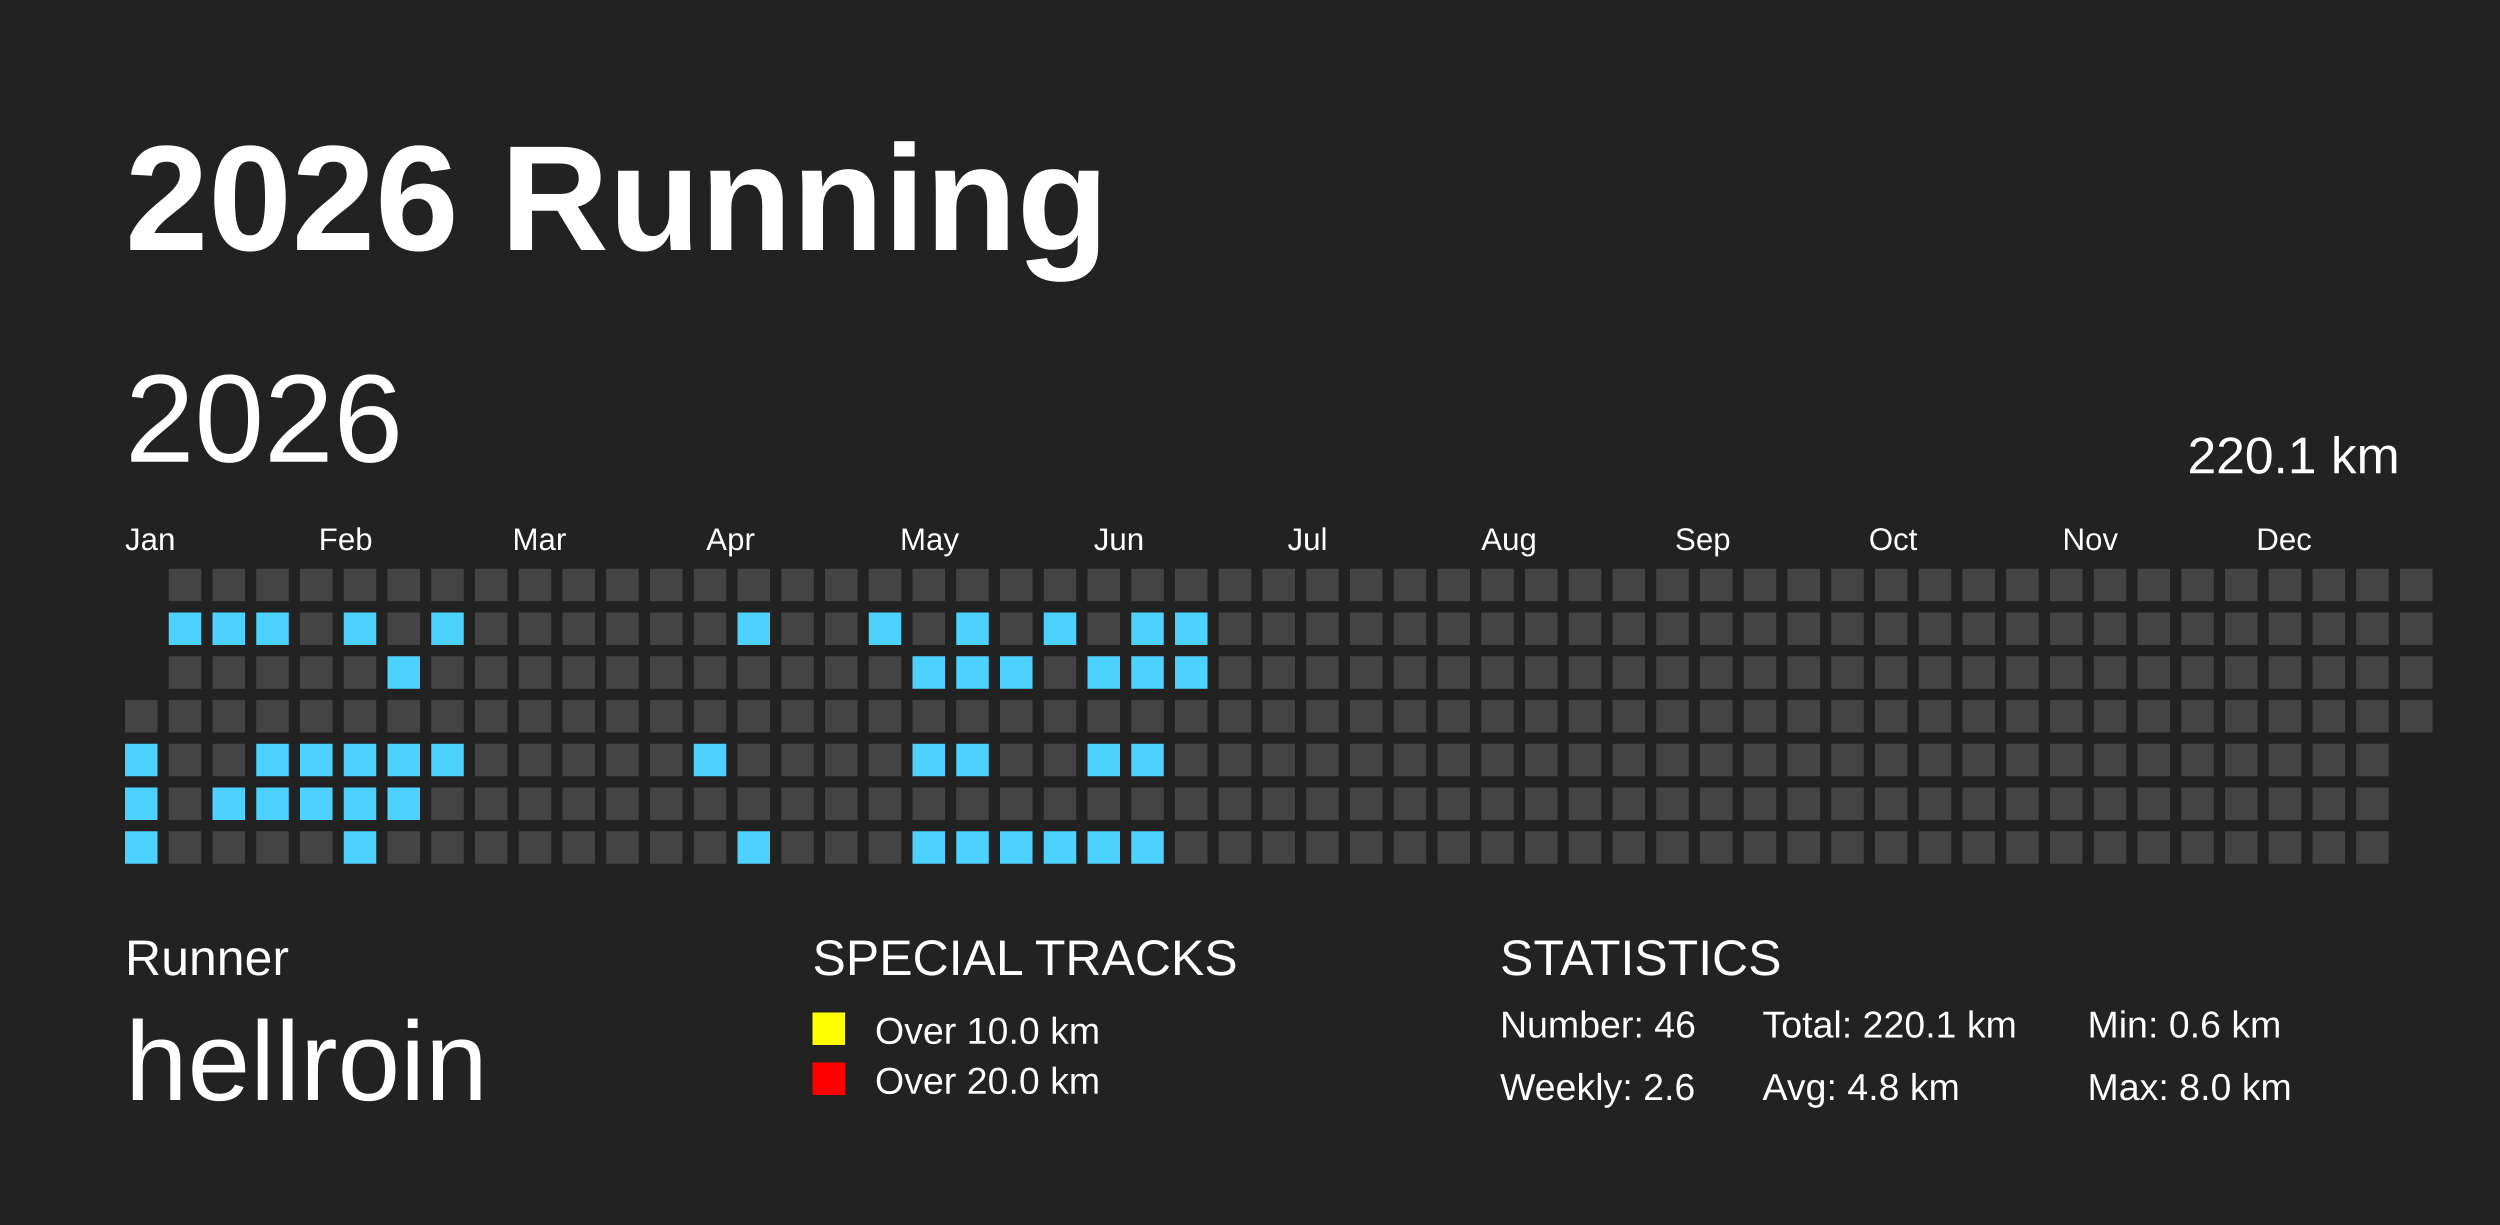
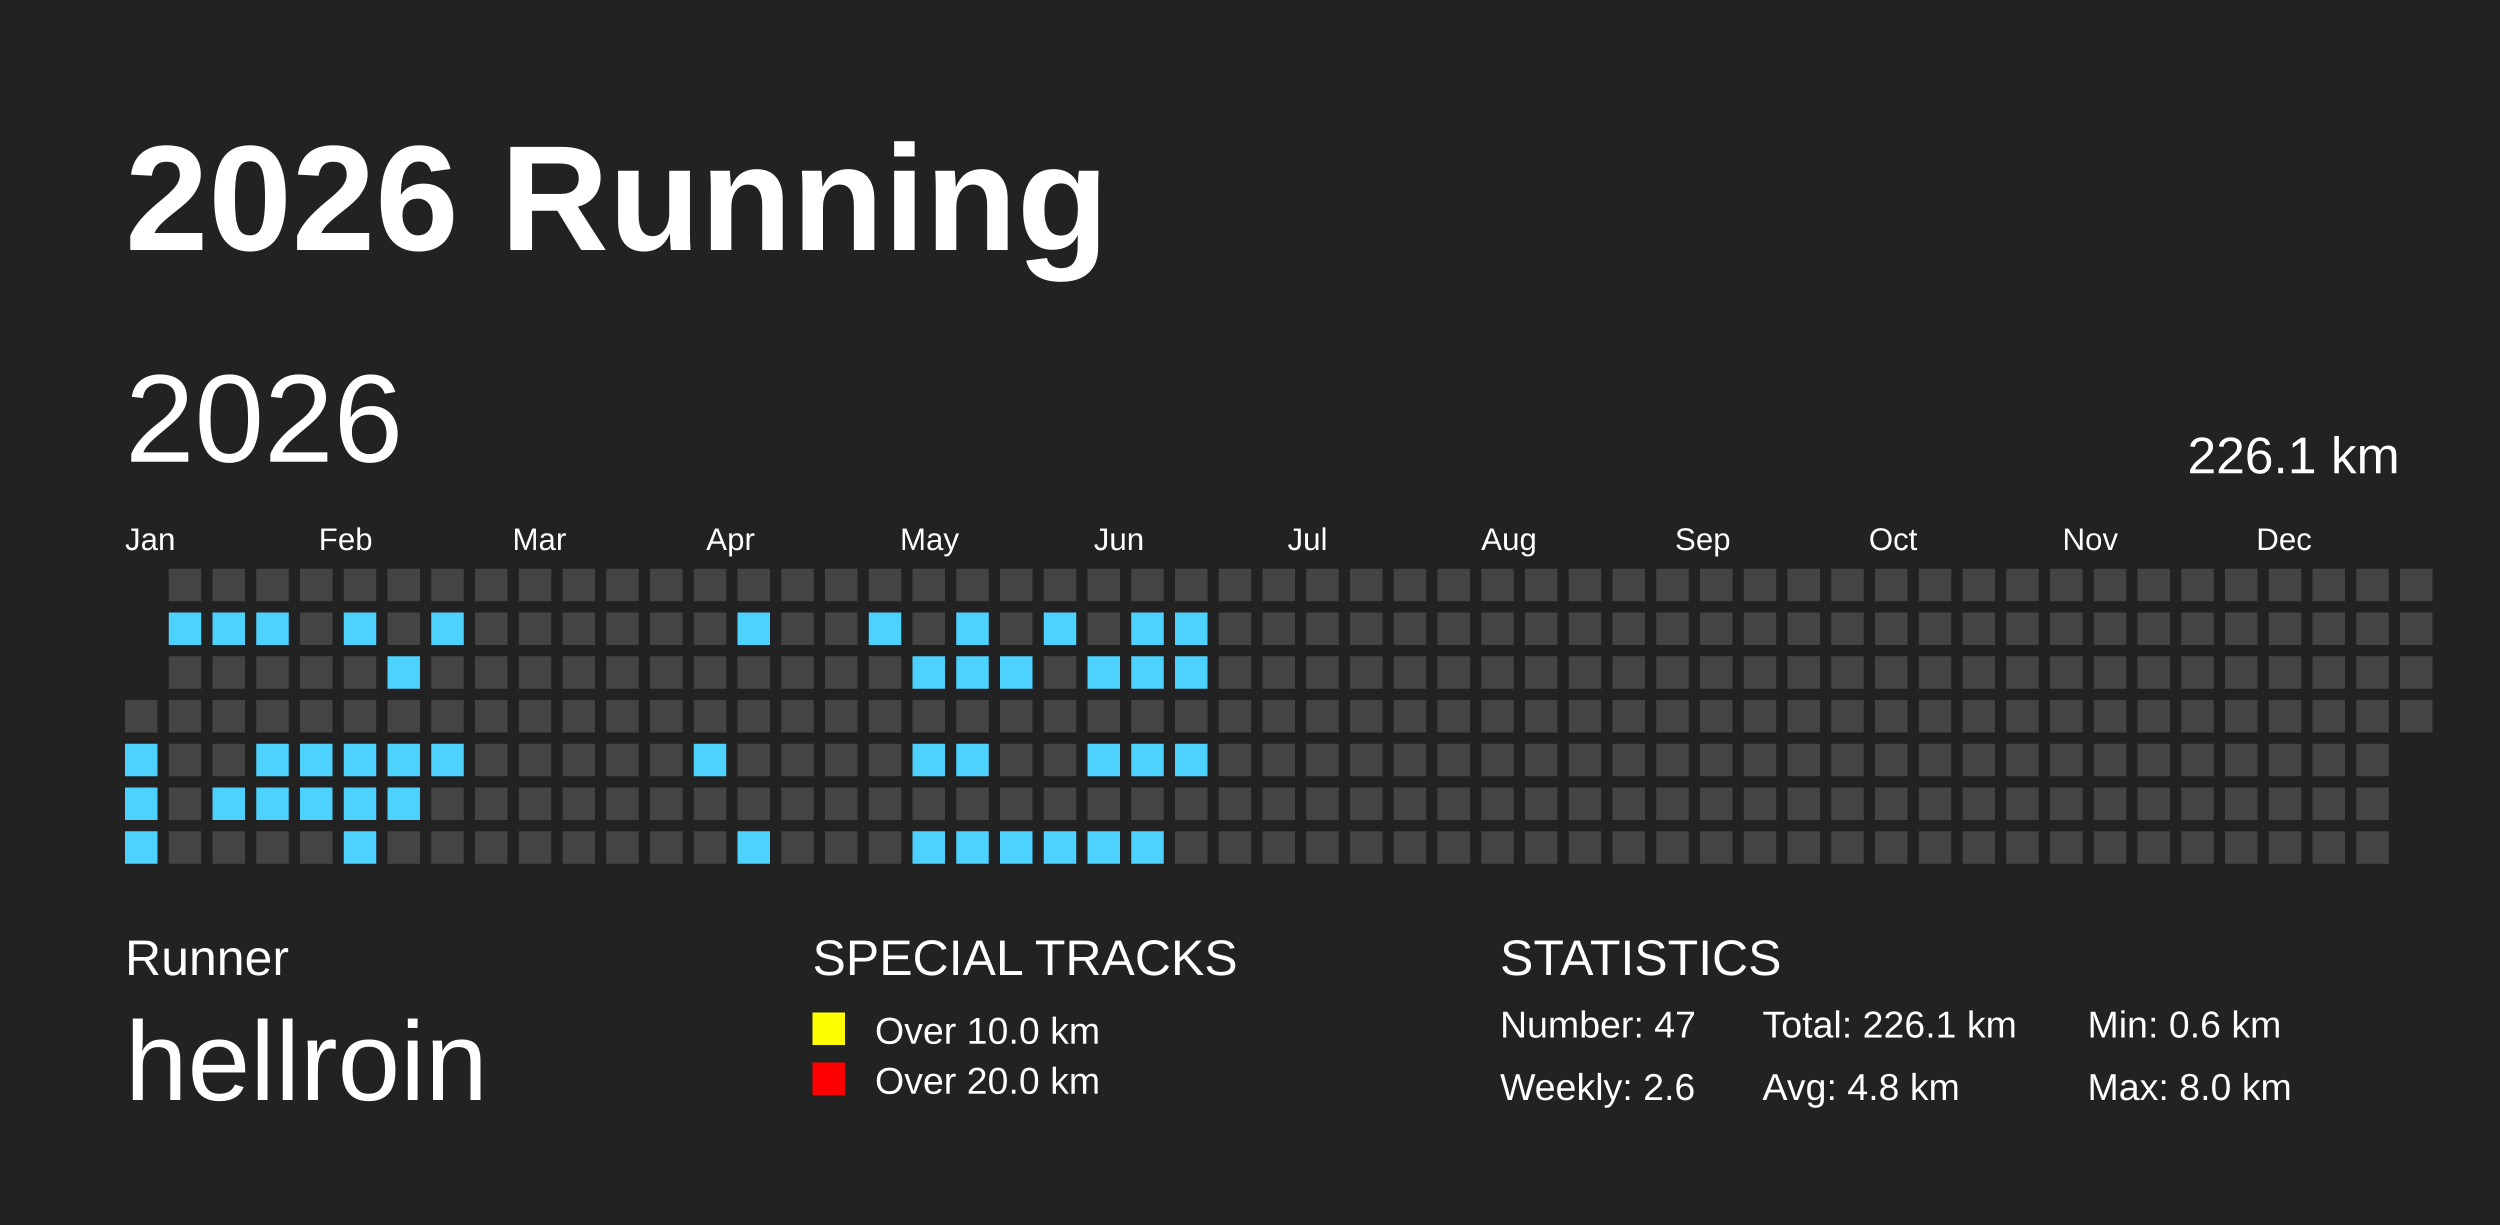
<svg xmlns="http://www.w3.org/2000/svg" baseProfile="full" height="98mm" version="1.1" viewBox="0,0,200,98" width="200mm">
  <defs />
  <rect fill="#222222" height="98" width="200" x="0" y="0" />
  <text fill="#FFFFFF" style="font-size:12px; font-family:Arial; font-weight:bold;" x="10" y="20">2026 Running</text>
  <text fill="#FFFFFF" style="font-size:4px; font-family:Arial" x="10" y="78">Runner</text>
  <text fill="#FFFFFF" style="font-size:9px; font-family:Arial" x="10" y="88">hellroin</text>
  <text fill="#FFFFFF" style="font-size:4px; font-family:Arial" x="65" y="78">SPECIAL TRACKS</text>
  <rect fill="yellow" height="2.6" width="2.6" x="65" y="81" />
  <text fill="#FFFFFF" style="font-size:3px; font-family:Arial" x="70" y="83.5">Over 10.0 km</text>
  <rect fill="red" height="2.6" width="2.6" x="65" y="85" />
  <text fill="#FFFFFF" style="font-size:3px; font-family:Arial" x="70" y="87.5">Over 20.0 km</text>
  <text fill="#FFFFFF" style="font-size:4px; font-family:Arial" x="120" y="78">STATISTICS</text>
-   <text fill="#FFFFFF" style="font-size:3px; font-family:Arial" x="120" y="83">Number: 46</text>
+   <text fill="#FFFFFF" style="font-size:3px; font-family:Arial" x="120" y="83">Number: 47</text>
  <text fill="#FFFFFF" style="font-size:3px; font-family:Arial" x="120" y="88">Weekly: 2.6</text>
-   <text fill="#FFFFFF" style="font-size:3px; font-family:Arial" x="141" y="83">Total: 220.1 km</text>
+   <text fill="#FFFFFF" style="font-size:3px; font-family:Arial" x="141" y="83">Total: 226.1 km</text>
  <text fill="#FFFFFF" style="font-size:3px; font-family:Arial" x="141" y="88">Avg: 4.8 km</text>
  <text fill="#FFFFFF" style="font-size:3px; font-family:Arial" x="167" y="83">Min: 0.6 km</text>
  <text fill="#FFFFFF" style="font-size:3px; font-family:Arial" x="167" y="88">Max: 8.0 km</text>
  <text dominant-baseline="hanging" fill="#FFFFFF" style="font-size:10.0px; font-family:Arial;" x="10" y="30">2026</text>
-   <text dominant-baseline="hanging" fill="#FFFFFF" style="font-size:4.125px; font-family:Arial;" x="175" y="35">220.1 km</text>
+   <text dominant-baseline="hanging" fill="#FFFFFF" style="font-size:4.125px; font-family:Arial;" x="175" y="35">226.1 km</text>
  <text fill="#FFFFFF" style="font-size:2.5px; font-family:Arial" x="10.0" y="44">Jan</text>
  <text fill="#FFFFFF" style="font-size:2.5px; font-family:Arial" x="25.5" y="44">Feb</text>
  <text fill="#FFFFFF" style="font-size:2.5px; font-family:Arial" x="41.0" y="44">Mar</text>
  <text fill="#FFFFFF" style="font-size:2.5px; font-family:Arial" x="56.5" y="44">Apr</text>
  <text fill="#FFFFFF" style="font-size:2.5px; font-family:Arial" x="72.0" y="44">May</text>
  <text fill="#FFFFFF" style="font-size:2.5px; font-family:Arial" x="87.5" y="44">Jun</text>
  <text fill="#FFFFFF" style="font-size:2.5px; font-family:Arial" x="103.0" y="44">Jul</text>
  <text fill="#FFFFFF" style="font-size:2.5px; font-family:Arial" x="118.5" y="44">Aug</text>
  <text fill="#FFFFFF" style="font-size:2.5px; font-family:Arial" x="134.0" y="44">Sep</text>
  <text fill="#FFFFFF" style="font-size:2.5px; font-family:Arial" x="149.5" y="44">Oct</text>
  <text fill="#FFFFFF" style="font-size:2.5px; font-family:Arial" x="165.0" y="44">Nov</text>
  <text fill="#FFFFFF" style="font-size:2.5px; font-family:Arial" x="180.5" y="44">Dec</text>
  <rect fill="#444444" height="2.6" width="2.6" x="10.0" y="56.0" />
  <rect fill="#4DD2FF" height="2.6" width="2.6" x="10.0" y="59.5" />
  <rect fill="#4DD2FF" height="2.6" width="2.6" x="10.0" y="63.0" />
  <rect fill="#4DD2FF" height="2.6" width="2.6" x="10.0" y="66.5" />
  <rect fill="#444444" height="2.6" width="2.6" x="13.5" y="45.5" />
  <rect fill="#4DD2FF" height="2.6" width="2.6" x="13.5" y="49.0" />
  <rect fill="#444444" height="2.6" width="2.6" x="13.5" y="52.5" />
  <rect fill="#444444" height="2.6" width="2.6" x="13.5" y="56.0" />
  <rect fill="#444444" height="2.6" width="2.6" x="13.5" y="59.5" />
  <rect fill="#444444" height="2.6" width="2.6" x="13.5" y="63.0" />
  <rect fill="#444444" height="2.6" width="2.6" x="13.5" y="66.5" />
  <rect fill="#444444" height="2.6" width="2.6" x="17.0" y="45.5" />
  <rect fill="#4DD2FF" height="2.6" width="2.6" x="17.0" y="49.0" />
  <rect fill="#444444" height="2.6" width="2.6" x="17.0" y="52.5" />
  <rect fill="#444444" height="2.6" width="2.6" x="17.0" y="56.0" />
  <rect fill="#444444" height="2.6" width="2.6" x="17.0" y="59.5" />
  <rect fill="#4DD2FF" height="2.6" width="2.6" x="17.0" y="63.0" />
  <rect fill="#444444" height="2.6" width="2.6" x="17.0" y="66.5" />
  <rect fill="#444444" height="2.6" width="2.6" x="20.5" y="45.5" />
  <rect fill="#4DD2FF" height="2.6" width="2.6" x="20.5" y="49.0" />
  <rect fill="#444444" height="2.6" width="2.6" x="20.5" y="52.5" />
  <rect fill="#444444" height="2.6" width="2.6" x="20.5" y="56.0" />
  <rect fill="#4DD2FF" height="2.6" width="2.6" x="20.5" y="59.5" />
  <rect fill="#4DD2FF" height="2.6" width="2.6" x="20.5" y="63.0" />
  <rect fill="#444444" height="2.6" width="2.6" x="20.5" y="66.5" />
  <rect fill="#444444" height="2.6" width="2.6" x="24.0" y="45.5" />
  <rect fill="#444444" height="2.6" width="2.6" x="24.0" y="49.0" />
  <rect fill="#444444" height="2.6" width="2.6" x="24.0" y="52.5" />
  <rect fill="#444444" height="2.6" width="2.6" x="24.0" y="56.0" />
  <rect fill="#4DD2FF" height="2.6" width="2.6" x="24.0" y="59.5" />
  <rect fill="#4DD2FF" height="2.6" width="2.6" x="24.0" y="63.0" />
  <rect fill="#444444" height="2.6" width="2.6" x="24.0" y="66.5" />
  <rect fill="#444444" height="2.6" width="2.6" x="27.5" y="45.5" />
  <rect fill="#4DD2FF" height="2.6" width="2.6" x="27.5" y="49.0" />
  <rect fill="#444444" height="2.6" width="2.6" x="27.5" y="52.5" />
  <rect fill="#444444" height="2.6" width="2.6" x="27.5" y="56.0" />
  <rect fill="#4DD2FF" height="2.6" width="2.6" x="27.5" y="59.5" />
  <rect fill="#4DD2FF" height="2.6" width="2.6" x="27.5" y="63.0" />
  <rect fill="#4DD2FF" height="2.6" width="2.6" x="27.5" y="66.5" />
  <rect fill="#444444" height="2.6" width="2.6" x="31.0" y="45.5" />
  <rect fill="#444444" height="2.6" width="2.6" x="31.0" y="49.0" />
  <rect fill="#4DD2FF" height="2.6" width="2.6" x="31.0" y="52.5" />
  <rect fill="#444444" height="2.6" width="2.6" x="31.0" y="56.0" />
  <rect fill="#4DD2FF" height="2.6" width="2.6" x="31.0" y="59.5" />
  <rect fill="#4DD2FF" height="2.6" width="2.6" x="31.0" y="63.0" />
  <rect fill="#444444" height="2.6" width="2.6" x="31.0" y="66.5" />
  <rect fill="#444444" height="2.6" width="2.6" x="34.5" y="45.5" />
  <rect fill="#4DD2FF" height="2.6" width="2.6" x="34.5" y="49.0" />
  <rect fill="#444444" height="2.6" width="2.6" x="34.5" y="52.5" />
  <rect fill="#444444" height="2.6" width="2.6" x="34.5" y="56.0" />
  <rect fill="#4DD2FF" height="2.6" width="2.6" x="34.5" y="59.5" />
  <rect fill="#444444" height="2.6" width="2.6" x="34.5" y="63.0" />
  <rect fill="#444444" height="2.6" width="2.6" x="34.5" y="66.5" />
  <rect fill="#444444" height="2.6" width="2.6" x="38.0" y="45.5" />
  <rect fill="#444444" height="2.6" width="2.6" x="38.0" y="49.0" />
  <rect fill="#444444" height="2.6" width="2.6" x="38.0" y="52.5" />
  <rect fill="#444444" height="2.6" width="2.6" x="38.0" y="56.0" />
  <rect fill="#444444" height="2.6" width="2.6" x="38.0" y="59.5" />
  <rect fill="#444444" height="2.6" width="2.6" x="38.0" y="63.0" />
  <rect fill="#444444" height="2.6" width="2.6" x="38.0" y="66.5" />
  <rect fill="#444444" height="2.6" width="2.6" x="41.5" y="45.5" />
  <rect fill="#444444" height="2.6" width="2.6" x="41.5" y="49.0" />
  <rect fill="#444444" height="2.6" width="2.6" x="41.5" y="52.5" />
  <rect fill="#444444" height="2.6" width="2.6" x="41.5" y="56.0" />
  <rect fill="#444444" height="2.6" width="2.6" x="41.5" y="59.5" />
  <rect fill="#444444" height="2.6" width="2.6" x="41.5" y="63.0" />
  <rect fill="#444444" height="2.6" width="2.6" x="41.5" y="66.5" />
  <rect fill="#444444" height="2.6" width="2.6" x="45.0" y="45.5" />
  <rect fill="#444444" height="2.6" width="2.6" x="45.0" y="49.0" />
  <rect fill="#444444" height="2.6" width="2.6" x="45.0" y="52.5" />
  <rect fill="#444444" height="2.6" width="2.6" x="45.0" y="56.0" />
  <rect fill="#444444" height="2.6" width="2.6" x="45.0" y="59.5" />
  <rect fill="#444444" height="2.6" width="2.6" x="45.0" y="63.0" />
  <rect fill="#444444" height="2.6" width="2.6" x="45.0" y="66.5" />
  <rect fill="#444444" height="2.6" width="2.6" x="48.5" y="45.5" />
  <rect fill="#444444" height="2.6" width="2.6" x="48.5" y="49.0" />
  <rect fill="#444444" height="2.6" width="2.6" x="48.5" y="52.5" />
  <rect fill="#444444" height="2.6" width="2.6" x="48.5" y="56.0" />
  <rect fill="#444444" height="2.6" width="2.6" x="48.5" y="59.5" />
  <rect fill="#444444" height="2.6" width="2.6" x="48.5" y="63.0" />
  <rect fill="#444444" height="2.6" width="2.6" x="48.5" y="66.5" />
  <rect fill="#444444" height="2.6" width="2.6" x="52.0" y="45.5" />
  <rect fill="#444444" height="2.6" width="2.6" x="52.0" y="49.0" />
  <rect fill="#444444" height="2.6" width="2.6" x="52.0" y="52.5" />
  <rect fill="#444444" height="2.6" width="2.6" x="52.0" y="56.0" />
  <rect fill="#444444" height="2.6" width="2.6" x="52.0" y="59.5" />
  <rect fill="#444444" height="2.6" width="2.6" x="52.0" y="63.0" />
  <rect fill="#444444" height="2.6" width="2.6" x="52.0" y="66.5" />
  <rect fill="#444444" height="2.6" width="2.6" x="55.5" y="45.5" />
  <rect fill="#444444" height="2.6" width="2.6" x="55.5" y="49.0" />
  <rect fill="#444444" height="2.6" width="2.6" x="55.5" y="52.5" />
  <rect fill="#444444" height="2.6" width="2.6" x="55.5" y="56.0" />
  <rect fill="#4DD2FF" height="2.6" width="2.6" x="55.5" y="59.5" />
  <rect fill="#444444" height="2.6" width="2.6" x="55.5" y="63.0" />
  <rect fill="#444444" height="2.6" width="2.6" x="55.5" y="66.5" />
  <rect fill="#444444" height="2.6" width="2.6" x="59.0" y="45.5" />
  <rect fill="#4DD2FF" height="2.6" width="2.6" x="59.0" y="49.0" />
  <rect fill="#444444" height="2.6" width="2.6" x="59.0" y="52.5" />
  <rect fill="#444444" height="2.6" width="2.6" x="59.0" y="56.0" />
  <rect fill="#444444" height="2.6" width="2.6" x="59.0" y="59.5" />
  <rect fill="#444444" height="2.6" width="2.6" x="59.0" y="63.0" />
  <rect fill="#4DD2FF" height="2.6" width="2.6" x="59.0" y="66.5" />
  <rect fill="#444444" height="2.6" width="2.6" x="62.5" y="45.5" />
  <rect fill="#444444" height="2.6" width="2.6" x="62.5" y="49.0" />
  <rect fill="#444444" height="2.6" width="2.6" x="62.5" y="52.5" />
  <rect fill="#444444" height="2.6" width="2.6" x="62.5" y="56.0" />
  <rect fill="#444444" height="2.6" width="2.6" x="62.5" y="59.5" />
  <rect fill="#444444" height="2.6" width="2.6" x="62.5" y="63.0" />
  <rect fill="#444444" height="2.6" width="2.6" x="62.5" y="66.5" />
  <rect fill="#444444" height="2.6" width="2.6" x="66.0" y="45.5" />
  <rect fill="#444444" height="2.6" width="2.6" x="66.0" y="49.0" />
  <rect fill="#444444" height="2.6" width="2.6" x="66.0" y="52.5" />
  <rect fill="#444444" height="2.6" width="2.6" x="66.0" y="56.0" />
  <rect fill="#444444" height="2.6" width="2.6" x="66.0" y="59.5" />
  <rect fill="#444444" height="2.6" width="2.6" x="66.0" y="63.0" />
  <rect fill="#444444" height="2.6" width="2.6" x="66.0" y="66.5" />
  <rect fill="#444444" height="2.6" width="2.6" x="69.5" y="45.5" />
  <rect fill="#4DD2FF" height="2.6" width="2.6" x="69.5" y="49.0" />
  <rect fill="#444444" height="2.6" width="2.6" x="69.5" y="52.5" />
  <rect fill="#444444" height="2.6" width="2.6" x="69.5" y="56.0" />
  <rect fill="#444444" height="2.6" width="2.6" x="69.5" y="59.5" />
  <rect fill="#444444" height="2.6" width="2.6" x="69.5" y="63.0" />
  <rect fill="#444444" height="2.6" width="2.6" x="69.5" y="66.5" />
  <rect fill="#444444" height="2.6" width="2.6" x="73.0" y="45.5" />
  <rect fill="#444444" height="2.6" width="2.6" x="73.0" y="49.0" />
  <rect fill="#4DD2FF" height="2.6" width="2.6" x="73.0" y="52.5" />
  <rect fill="#444444" height="2.6" width="2.6" x="73.0" y="56.0" />
  <rect fill="#4DD2FF" height="2.6" width="2.6" x="73.0" y="59.5" />
  <rect fill="#444444" height="2.6" width="2.6" x="73.0" y="63.0" />
  <rect fill="#4DD2FF" height="2.6" width="2.6" x="73.0" y="66.5" />
  <rect fill="#444444" height="2.6" width="2.6" x="76.5" y="45.5" />
  <rect fill="#4DD2FF" height="2.6" width="2.6" x="76.5" y="49.0" />
  <rect fill="#4DD2FF" height="2.6" width="2.6" x="76.5" y="52.5" />
  <rect fill="#444444" height="2.6" width="2.6" x="76.5" y="56.0" />
  <rect fill="#4DD2FF" height="2.6" width="2.6" x="76.5" y="59.5" />
  <rect fill="#444444" height="2.6" width="2.6" x="76.5" y="63.0" />
  <rect fill="#4DD2FF" height="2.6" width="2.6" x="76.5" y="66.5" />
  <rect fill="#444444" height="2.6" width="2.6" x="80.0" y="45.5" />
  <rect fill="#444444" height="2.6" width="2.6" x="80.0" y="49.0" />
  <rect fill="#4DD2FF" height="2.6" width="2.6" x="80.0" y="52.5" />
  <rect fill="#444444" height="2.6" width="2.6" x="80.0" y="56.0" />
  <rect fill="#444444" height="2.6" width="2.6" x="80.0" y="59.5" />
  <rect fill="#444444" height="2.6" width="2.6" x="80.0" y="63.0" />
  <rect fill="#4DD2FF" height="2.6" width="2.6" x="80.0" y="66.5" />
  <rect fill="#444444" height="2.6" width="2.6" x="83.5" y="45.5" />
  <rect fill="#4DD2FF" height="2.6" width="2.6" x="83.5" y="49.0" />
  <rect fill="#444444" height="2.6" width="2.6" x="83.5" y="52.5" />
  <rect fill="#444444" height="2.6" width="2.6" x="83.5" y="56.0" />
  <rect fill="#444444" height="2.6" width="2.6" x="83.5" y="59.5" />
  <rect fill="#444444" height="2.6" width="2.6" x="83.5" y="63.0" />
  <rect fill="#4DD2FF" height="2.6" width="2.6" x="83.5" y="66.5" />
  <rect fill="#444444" height="2.6" width="2.6" x="87.0" y="45.5" />
  <rect fill="#444444" height="2.6" width="2.6" x="87.0" y="49.0" />
  <rect fill="#4DD2FF" height="2.6" width="2.6" x="87.0" y="52.5" />
  <rect fill="#444444" height="2.6" width="2.6" x="87.0" y="56.0" />
  <rect fill="#4DD2FF" height="2.6" width="2.6" x="87.0" y="59.5" />
  <rect fill="#444444" height="2.6" width="2.6" x="87.0" y="63.0" />
  <rect fill="#4DD2FF" height="2.6" width="2.6" x="87.0" y="66.5" />
  <rect fill="#444444" height="2.6" width="2.6" x="90.5" y="45.5" />
  <rect fill="#4DD2FF" height="2.6" width="2.6" x="90.5" y="49.0" />
  <rect fill="#4DD2FF" height="2.6" width="2.6" x="90.5" y="52.5" />
  <rect fill="#444444" height="2.6" width="2.6" x="90.5" y="56.0" />
  <rect fill="#4DD2FF" height="2.6" width="2.6" x="90.5" y="59.5" />
  <rect fill="#444444" height="2.6" width="2.6" x="90.5" y="63.0" />
  <rect fill="#4DD2FF" height="2.6" width="2.6" x="90.5" y="66.5" />
  <rect fill="#444444" height="2.6" width="2.6" x="94.0" y="45.5" />
  <rect fill="#4DD2FF" height="2.6" width="2.6" x="94.0" y="49.0" />
  <rect fill="#4DD2FF" height="2.6" width="2.6" x="94.0" y="52.5" />
  <rect fill="#444444" height="2.6" width="2.6" x="94.0" y="56.0" />
-   <rect fill="#444444" height="2.6" width="2.6" x="94.0" y="59.5" />
+   <rect fill="#4DD2FF" height="2.6" width="2.6" x="94.0" y="59.5" />
  <rect fill="#444444" height="2.6" width="2.6" x="94.0" y="63.0" />
  <rect fill="#444444" height="2.6" width="2.6" x="94.0" y="66.5" />
  <rect fill="#444444" height="2.6" width="2.6" x="97.5" y="45.5" />
  <rect fill="#444444" height="2.6" width="2.6" x="97.5" y="49.0" />
  <rect fill="#444444" height="2.6" width="2.6" x="97.5" y="52.5" />
  <rect fill="#444444" height="2.6" width="2.6" x="97.5" y="56.0" />
  <rect fill="#444444" height="2.6" width="2.6" x="97.5" y="59.5" />
  <rect fill="#444444" height="2.6" width="2.6" x="97.5" y="63.0" />
  <rect fill="#444444" height="2.6" width="2.6" x="97.5" y="66.5" />
  <rect fill="#444444" height="2.6" width="2.6" x="101.0" y="45.5" />
  <rect fill="#444444" height="2.6" width="2.6" x="101.0" y="49.0" />
  <rect fill="#444444" height="2.6" width="2.6" x="101.0" y="52.5" />
  <rect fill="#444444" height="2.6" width="2.6" x="101.0" y="56.0" />
  <rect fill="#444444" height="2.6" width="2.6" x="101.0" y="59.5" />
  <rect fill="#444444" height="2.6" width="2.6" x="101.0" y="63.0" />
  <rect fill="#444444" height="2.6" width="2.6" x="101.0" y="66.5" />
  <rect fill="#444444" height="2.6" width="2.6" x="104.5" y="45.5" />
  <rect fill="#444444" height="2.6" width="2.6" x="104.5" y="49.0" />
  <rect fill="#444444" height="2.6" width="2.6" x="104.5" y="52.5" />
  <rect fill="#444444" height="2.6" width="2.6" x="104.5" y="56.0" />
  <rect fill="#444444" height="2.6" width="2.6" x="104.5" y="59.5" />
  <rect fill="#444444" height="2.6" width="2.6" x="104.5" y="63.0" />
  <rect fill="#444444" height="2.6" width="2.6" x="104.5" y="66.5" />
  <rect fill="#444444" height="2.6" width="2.6" x="108.0" y="45.5" />
  <rect fill="#444444" height="2.6" width="2.6" x="108.0" y="49.0" />
  <rect fill="#444444" height="2.6" width="2.6" x="108.0" y="52.5" />
  <rect fill="#444444" height="2.6" width="2.6" x="108.0" y="56.0" />
  <rect fill="#444444" height="2.6" width="2.6" x="108.0" y="59.5" />
  <rect fill="#444444" height="2.6" width="2.6" x="108.0" y="63.0" />
  <rect fill="#444444" height="2.6" width="2.6" x="108.0" y="66.5" />
  <rect fill="#444444" height="2.6" width="2.6" x="111.5" y="45.5" />
  <rect fill="#444444" height="2.6" width="2.6" x="111.5" y="49.0" />
  <rect fill="#444444" height="2.6" width="2.6" x="111.5" y="52.5" />
  <rect fill="#444444" height="2.6" width="2.6" x="111.5" y="56.0" />
  <rect fill="#444444" height="2.6" width="2.6" x="111.5" y="59.5" />
  <rect fill="#444444" height="2.6" width="2.6" x="111.5" y="63.0" />
  <rect fill="#444444" height="2.6" width="2.6" x="111.5" y="66.5" />
  <rect fill="#444444" height="2.6" width="2.6" x="115.0" y="45.5" />
  <rect fill="#444444" height="2.6" width="2.6" x="115.0" y="49.0" />
  <rect fill="#444444" height="2.6" width="2.6" x="115.0" y="52.5" />
  <rect fill="#444444" height="2.6" width="2.6" x="115.0" y="56.0" />
  <rect fill="#444444" height="2.6" width="2.6" x="115.0" y="59.5" />
  <rect fill="#444444" height="2.6" width="2.6" x="115.0" y="63.0" />
  <rect fill="#444444" height="2.6" width="2.6" x="115.0" y="66.5" />
  <rect fill="#444444" height="2.6" width="2.6" x="118.5" y="45.5" />
  <rect fill="#444444" height="2.6" width="2.6" x="118.5" y="49.0" />
  <rect fill="#444444" height="2.6" width="2.6" x="118.5" y="52.5" />
  <rect fill="#444444" height="2.6" width="2.6" x="118.5" y="56.0" />
  <rect fill="#444444" height="2.6" width="2.6" x="118.5" y="59.5" />
  <rect fill="#444444" height="2.6" width="2.6" x="118.5" y="63.0" />
  <rect fill="#444444" height="2.6" width="2.6" x="118.5" y="66.5" />
  <rect fill="#444444" height="2.6" width="2.6" x="122.0" y="45.5" />
  <rect fill="#444444" height="2.6" width="2.6" x="122.0" y="49.0" />
  <rect fill="#444444" height="2.6" width="2.6" x="122.0" y="52.5" />
  <rect fill="#444444" height="2.6" width="2.6" x="122.0" y="56.0" />
  <rect fill="#444444" height="2.6" width="2.6" x="122.0" y="59.5" />
  <rect fill="#444444" height="2.6" width="2.6" x="122.0" y="63.0" />
  <rect fill="#444444" height="2.6" width="2.6" x="122.0" y="66.5" />
  <rect fill="#444444" height="2.6" width="2.6" x="125.5" y="45.5" />
  <rect fill="#444444" height="2.6" width="2.6" x="125.5" y="49.0" />
  <rect fill="#444444" height="2.6" width="2.6" x="125.5" y="52.5" />
  <rect fill="#444444" height="2.6" width="2.6" x="125.5" y="56.0" />
  <rect fill="#444444" height="2.6" width="2.6" x="125.5" y="59.5" />
  <rect fill="#444444" height="2.6" width="2.6" x="125.5" y="63.0" />
  <rect fill="#444444" height="2.6" width="2.6" x="125.5" y="66.5" />
  <rect fill="#444444" height="2.6" width="2.6" x="129.0" y="45.5" />
  <rect fill="#444444" height="2.6" width="2.6" x="129.0" y="49.0" />
  <rect fill="#444444" height="2.6" width="2.6" x="129.0" y="52.5" />
  <rect fill="#444444" height="2.6" width="2.6" x="129.0" y="56.0" />
  <rect fill="#444444" height="2.6" width="2.6" x="129.0" y="59.5" />
  <rect fill="#444444" height="2.6" width="2.6" x="129.0" y="63.0" />
  <rect fill="#444444" height="2.6" width="2.6" x="129.0" y="66.5" />
  <rect fill="#444444" height="2.6" width="2.6" x="132.5" y="45.5" />
  <rect fill="#444444" height="2.6" width="2.6" x="132.5" y="49.0" />
  <rect fill="#444444" height="2.6" width="2.6" x="132.5" y="52.5" />
  <rect fill="#444444" height="2.6" width="2.6" x="132.5" y="56.0" />
  <rect fill="#444444" height="2.6" width="2.6" x="132.5" y="59.5" />
  <rect fill="#444444" height="2.6" width="2.6" x="132.5" y="63.0" />
  <rect fill="#444444" height="2.6" width="2.6" x="132.5" y="66.5" />
  <rect fill="#444444" height="2.6" width="2.6" x="136.0" y="45.5" />
  <rect fill="#444444" height="2.6" width="2.6" x="136.0" y="49.0" />
  <rect fill="#444444" height="2.6" width="2.6" x="136.0" y="52.5" />
  <rect fill="#444444" height="2.6" width="2.6" x="136.0" y="56.0" />
  <rect fill="#444444" height="2.6" width="2.6" x="136.0" y="59.5" />
  <rect fill="#444444" height="2.6" width="2.6" x="136.0" y="63.0" />
  <rect fill="#444444" height="2.6" width="2.6" x="136.0" y="66.5" />
  <rect fill="#444444" height="2.6" width="2.6" x="139.5" y="45.5" />
  <rect fill="#444444" height="2.6" width="2.6" x="139.5" y="49.0" />
  <rect fill="#444444" height="2.6" width="2.6" x="139.5" y="52.5" />
  <rect fill="#444444" height="2.6" width="2.6" x="139.5" y="56.0" />
  <rect fill="#444444" height="2.6" width="2.6" x="139.5" y="59.5" />
  <rect fill="#444444" height="2.6" width="2.6" x="139.5" y="63.0" />
  <rect fill="#444444" height="2.6" width="2.6" x="139.5" y="66.5" />
  <rect fill="#444444" height="2.6" width="2.6" x="143.0" y="45.5" />
  <rect fill="#444444" height="2.6" width="2.6" x="143.0" y="49.0" />
  <rect fill="#444444" height="2.6" width="2.6" x="143.0" y="52.5" />
  <rect fill="#444444" height="2.6" width="2.6" x="143.0" y="56.0" />
  <rect fill="#444444" height="2.6" width="2.6" x="143.0" y="59.5" />
  <rect fill="#444444" height="2.6" width="2.6" x="143.0" y="63.0" />
  <rect fill="#444444" height="2.6" width="2.6" x="143.0" y="66.5" />
  <rect fill="#444444" height="2.6" width="2.6" x="146.5" y="45.5" />
  <rect fill="#444444" height="2.6" width="2.6" x="146.5" y="49.0" />
  <rect fill="#444444" height="2.6" width="2.6" x="146.5" y="52.5" />
  <rect fill="#444444" height="2.6" width="2.6" x="146.5" y="56.0" />
  <rect fill="#444444" height="2.6" width="2.6" x="146.5" y="59.5" />
  <rect fill="#444444" height="2.6" width="2.6" x="146.5" y="63.0" />
  <rect fill="#444444" height="2.6" width="2.6" x="146.5" y="66.5" />
  <rect fill="#444444" height="2.6" width="2.6" x="150.0" y="45.5" />
  <rect fill="#444444" height="2.6" width="2.6" x="150.0" y="49.0" />
  <rect fill="#444444" height="2.6" width="2.6" x="150.0" y="52.5" />
  <rect fill="#444444" height="2.6" width="2.6" x="150.0" y="56.0" />
  <rect fill="#444444" height="2.6" width="2.6" x="150.0" y="59.5" />
  <rect fill="#444444" height="2.6" width="2.6" x="150.0" y="63.0" />
  <rect fill="#444444" height="2.6" width="2.6" x="150.0" y="66.5" />
  <rect fill="#444444" height="2.6" width="2.6" x="153.5" y="45.5" />
  <rect fill="#444444" height="2.6" width="2.6" x="153.5" y="49.0" />
  <rect fill="#444444" height="2.6" width="2.6" x="153.5" y="52.5" />
  <rect fill="#444444" height="2.6" width="2.6" x="153.5" y="56.0" />
  <rect fill="#444444" height="2.6" width="2.6" x="153.5" y="59.5" />
  <rect fill="#444444" height="2.6" width="2.6" x="153.5" y="63.0" />
  <rect fill="#444444" height="2.6" width="2.6" x="153.5" y="66.5" />
  <rect fill="#444444" height="2.6" width="2.6" x="157.0" y="45.5" />
  <rect fill="#444444" height="2.6" width="2.6" x="157.0" y="49.0" />
  <rect fill="#444444" height="2.6" width="2.6" x="157.0" y="52.5" />
  <rect fill="#444444" height="2.6" width="2.6" x="157.0" y="56.0" />
  <rect fill="#444444" height="2.6" width="2.6" x="157.0" y="59.5" />
  <rect fill="#444444" height="2.6" width="2.6" x="157.0" y="63.0" />
  <rect fill="#444444" height="2.6" width="2.6" x="157.0" y="66.5" />
  <rect fill="#444444" height="2.6" width="2.6" x="160.5" y="45.5" />
  <rect fill="#444444" height="2.6" width="2.6" x="160.5" y="49.0" />
  <rect fill="#444444" height="2.6" width="2.6" x="160.5" y="52.5" />
  <rect fill="#444444" height="2.6" width="2.6" x="160.5" y="56.0" />
  <rect fill="#444444" height="2.6" width="2.6" x="160.5" y="59.5" />
  <rect fill="#444444" height="2.6" width="2.6" x="160.5" y="63.0" />
  <rect fill="#444444" height="2.6" width="2.6" x="160.5" y="66.5" />
  <rect fill="#444444" height="2.6" width="2.6" x="164.0" y="45.5" />
  <rect fill="#444444" height="2.6" width="2.6" x="164.0" y="49.0" />
  <rect fill="#444444" height="2.6" width="2.6" x="164.0" y="52.5" />
  <rect fill="#444444" height="2.6" width="2.6" x="164.0" y="56.0" />
  <rect fill="#444444" height="2.6" width="2.6" x="164.0" y="59.5" />
  <rect fill="#444444" height="2.6" width="2.6" x="164.0" y="63.0" />
  <rect fill="#444444" height="2.6" width="2.6" x="164.0" y="66.5" />
  <rect fill="#444444" height="2.6" width="2.6" x="167.5" y="45.5" />
  <rect fill="#444444" height="2.6" width="2.6" x="167.5" y="49.0" />
  <rect fill="#444444" height="2.6" width="2.6" x="167.5" y="52.5" />
  <rect fill="#444444" height="2.6" width="2.6" x="167.5" y="56.0" />
  <rect fill="#444444" height="2.6" width="2.6" x="167.5" y="59.5" />
  <rect fill="#444444" height="2.6" width="2.6" x="167.5" y="63.0" />
  <rect fill="#444444" height="2.6" width="2.6" x="167.5" y="66.5" />
  <rect fill="#444444" height="2.6" width="2.6" x="171.0" y="45.5" />
  <rect fill="#444444" height="2.6" width="2.6" x="171.0" y="49.0" />
  <rect fill="#444444" height="2.6" width="2.6" x="171.0" y="52.5" />
  <rect fill="#444444" height="2.6" width="2.6" x="171.0" y="56.0" />
  <rect fill="#444444" height="2.6" width="2.6" x="171.0" y="59.5" />
  <rect fill="#444444" height="2.6" width="2.6" x="171.0" y="63.0" />
  <rect fill="#444444" height="2.6" width="2.6" x="171.0" y="66.5" />
  <rect fill="#444444" height="2.6" width="2.6" x="174.5" y="45.5" />
  <rect fill="#444444" height="2.6" width="2.6" x="174.5" y="49.0" />
  <rect fill="#444444" height="2.6" width="2.6" x="174.5" y="52.5" />
  <rect fill="#444444" height="2.6" width="2.6" x="174.5" y="56.0" />
  <rect fill="#444444" height="2.6" width="2.6" x="174.5" y="59.5" />
  <rect fill="#444444" height="2.6" width="2.6" x="174.5" y="63.0" />
  <rect fill="#444444" height="2.6" width="2.6" x="174.5" y="66.5" />
  <rect fill="#444444" height="2.6" width="2.6" x="178.0" y="45.5" />
  <rect fill="#444444" height="2.6" width="2.6" x="178.0" y="49.0" />
  <rect fill="#444444" height="2.6" width="2.6" x="178.0" y="52.5" />
  <rect fill="#444444" height="2.6" width="2.6" x="178.0" y="56.0" />
  <rect fill="#444444" height="2.6" width="2.6" x="178.0" y="59.5" />
  <rect fill="#444444" height="2.6" width="2.6" x="178.0" y="63.0" />
  <rect fill="#444444" height="2.6" width="2.6" x="178.0" y="66.5" />
  <rect fill="#444444" height="2.6" width="2.6" x="181.5" y="45.5" />
  <rect fill="#444444" height="2.6" width="2.6" x="181.5" y="49.0" />
  <rect fill="#444444" height="2.6" width="2.6" x="181.5" y="52.5" />
  <rect fill="#444444" height="2.6" width="2.6" x="181.5" y="56.0" />
  <rect fill="#444444" height="2.6" width="2.6" x="181.5" y="59.5" />
  <rect fill="#444444" height="2.6" width="2.6" x="181.5" y="63.0" />
  <rect fill="#444444" height="2.6" width="2.6" x="181.5" y="66.5" />
  <rect fill="#444444" height="2.6" width="2.6" x="185.0" y="45.5" />
  <rect fill="#444444" height="2.6" width="2.6" x="185.0" y="49.0" />
  <rect fill="#444444" height="2.6" width="2.6" x="185.0" y="52.5" />
  <rect fill="#444444" height="2.6" width="2.6" x="185.0" y="56.0" />
  <rect fill="#444444" height="2.6" width="2.6" x="185.0" y="59.5" />
  <rect fill="#444444" height="2.6" width="2.6" x="185.0" y="63.0" />
  <rect fill="#444444" height="2.6" width="2.6" x="185.0" y="66.5" />
  <rect fill="#444444" height="2.6" width="2.6" x="188.5" y="45.5" />
  <rect fill="#444444" height="2.6" width="2.6" x="188.5" y="49.0" />
  <rect fill="#444444" height="2.6" width="2.6" x="188.5" y="52.5" />
  <rect fill="#444444" height="2.6" width="2.6" x="188.5" y="56.0" />
  <rect fill="#444444" height="2.6" width="2.6" x="188.5" y="59.5" />
  <rect fill="#444444" height="2.6" width="2.6" x="188.5" y="63.0" />
  <rect fill="#444444" height="2.6" width="2.6" x="188.5" y="66.5" />
  <rect fill="#444444" height="2.6" width="2.6" x="192.0" y="45.5" />
  <rect fill="#444444" height="2.6" width="2.6" x="192.0" y="49.0" />
  <rect fill="#444444" height="2.6" width="2.6" x="192.0" y="52.5" />
  <rect fill="#444444" height="2.6" width="2.6" x="192.0" y="56.0" />
</svg>
